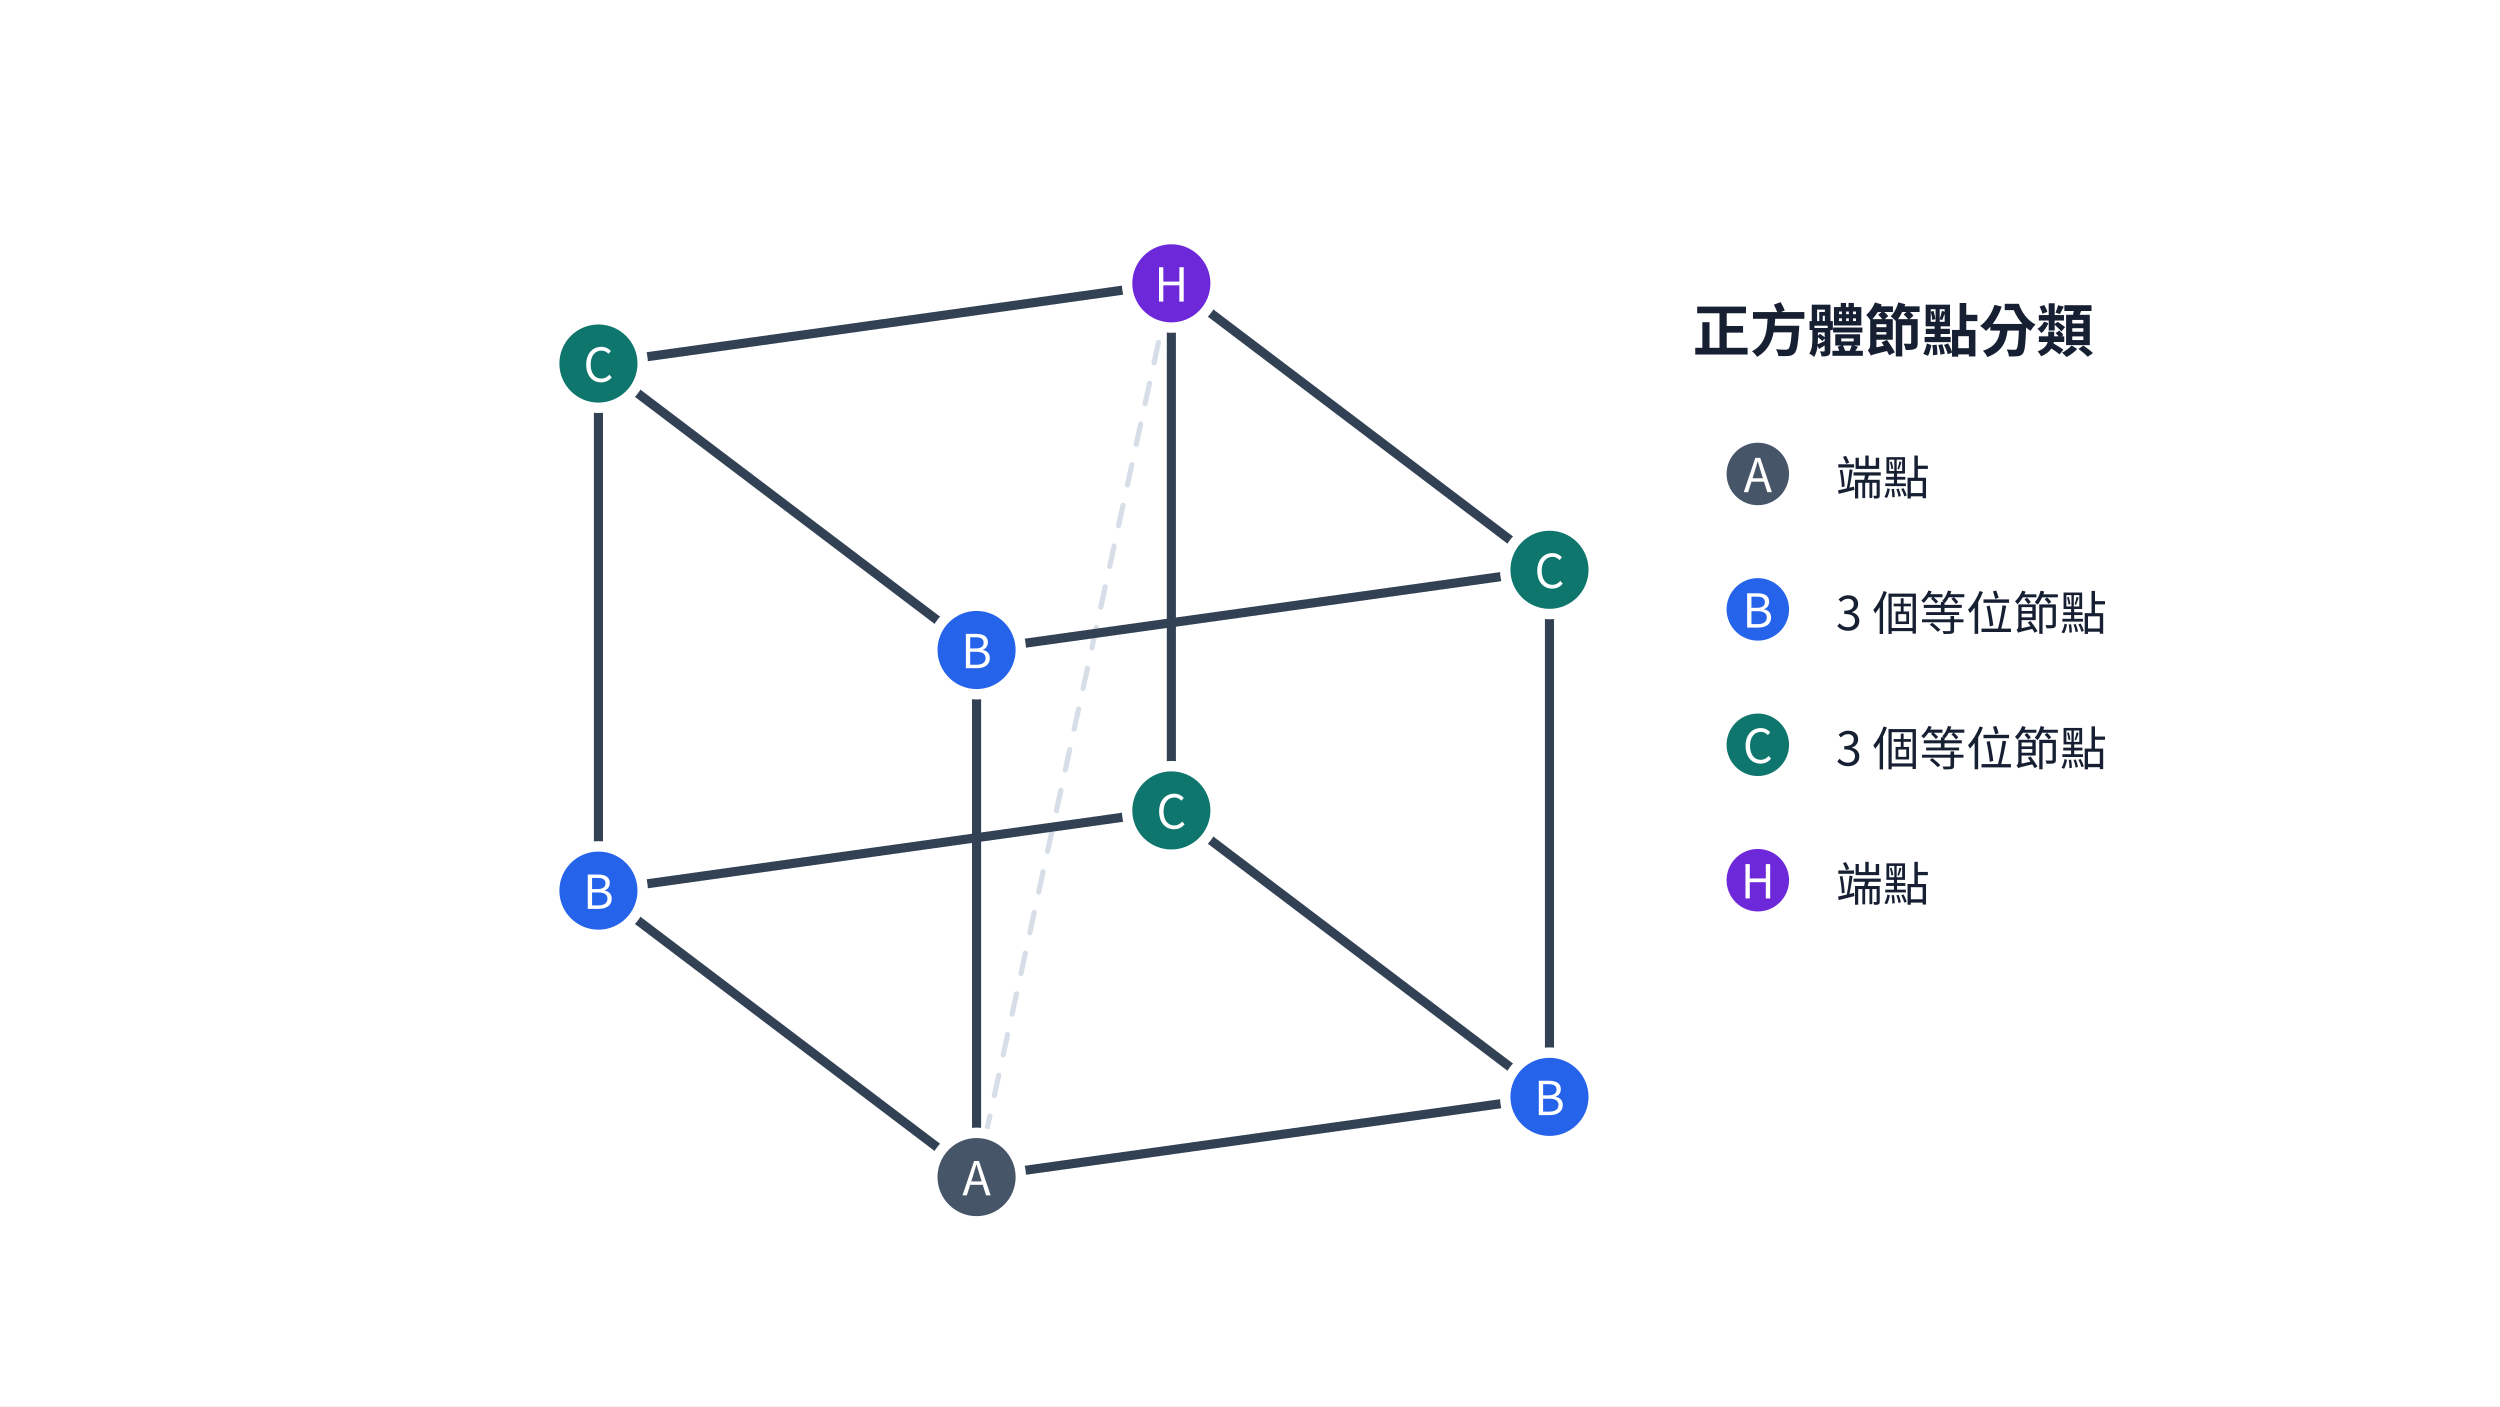
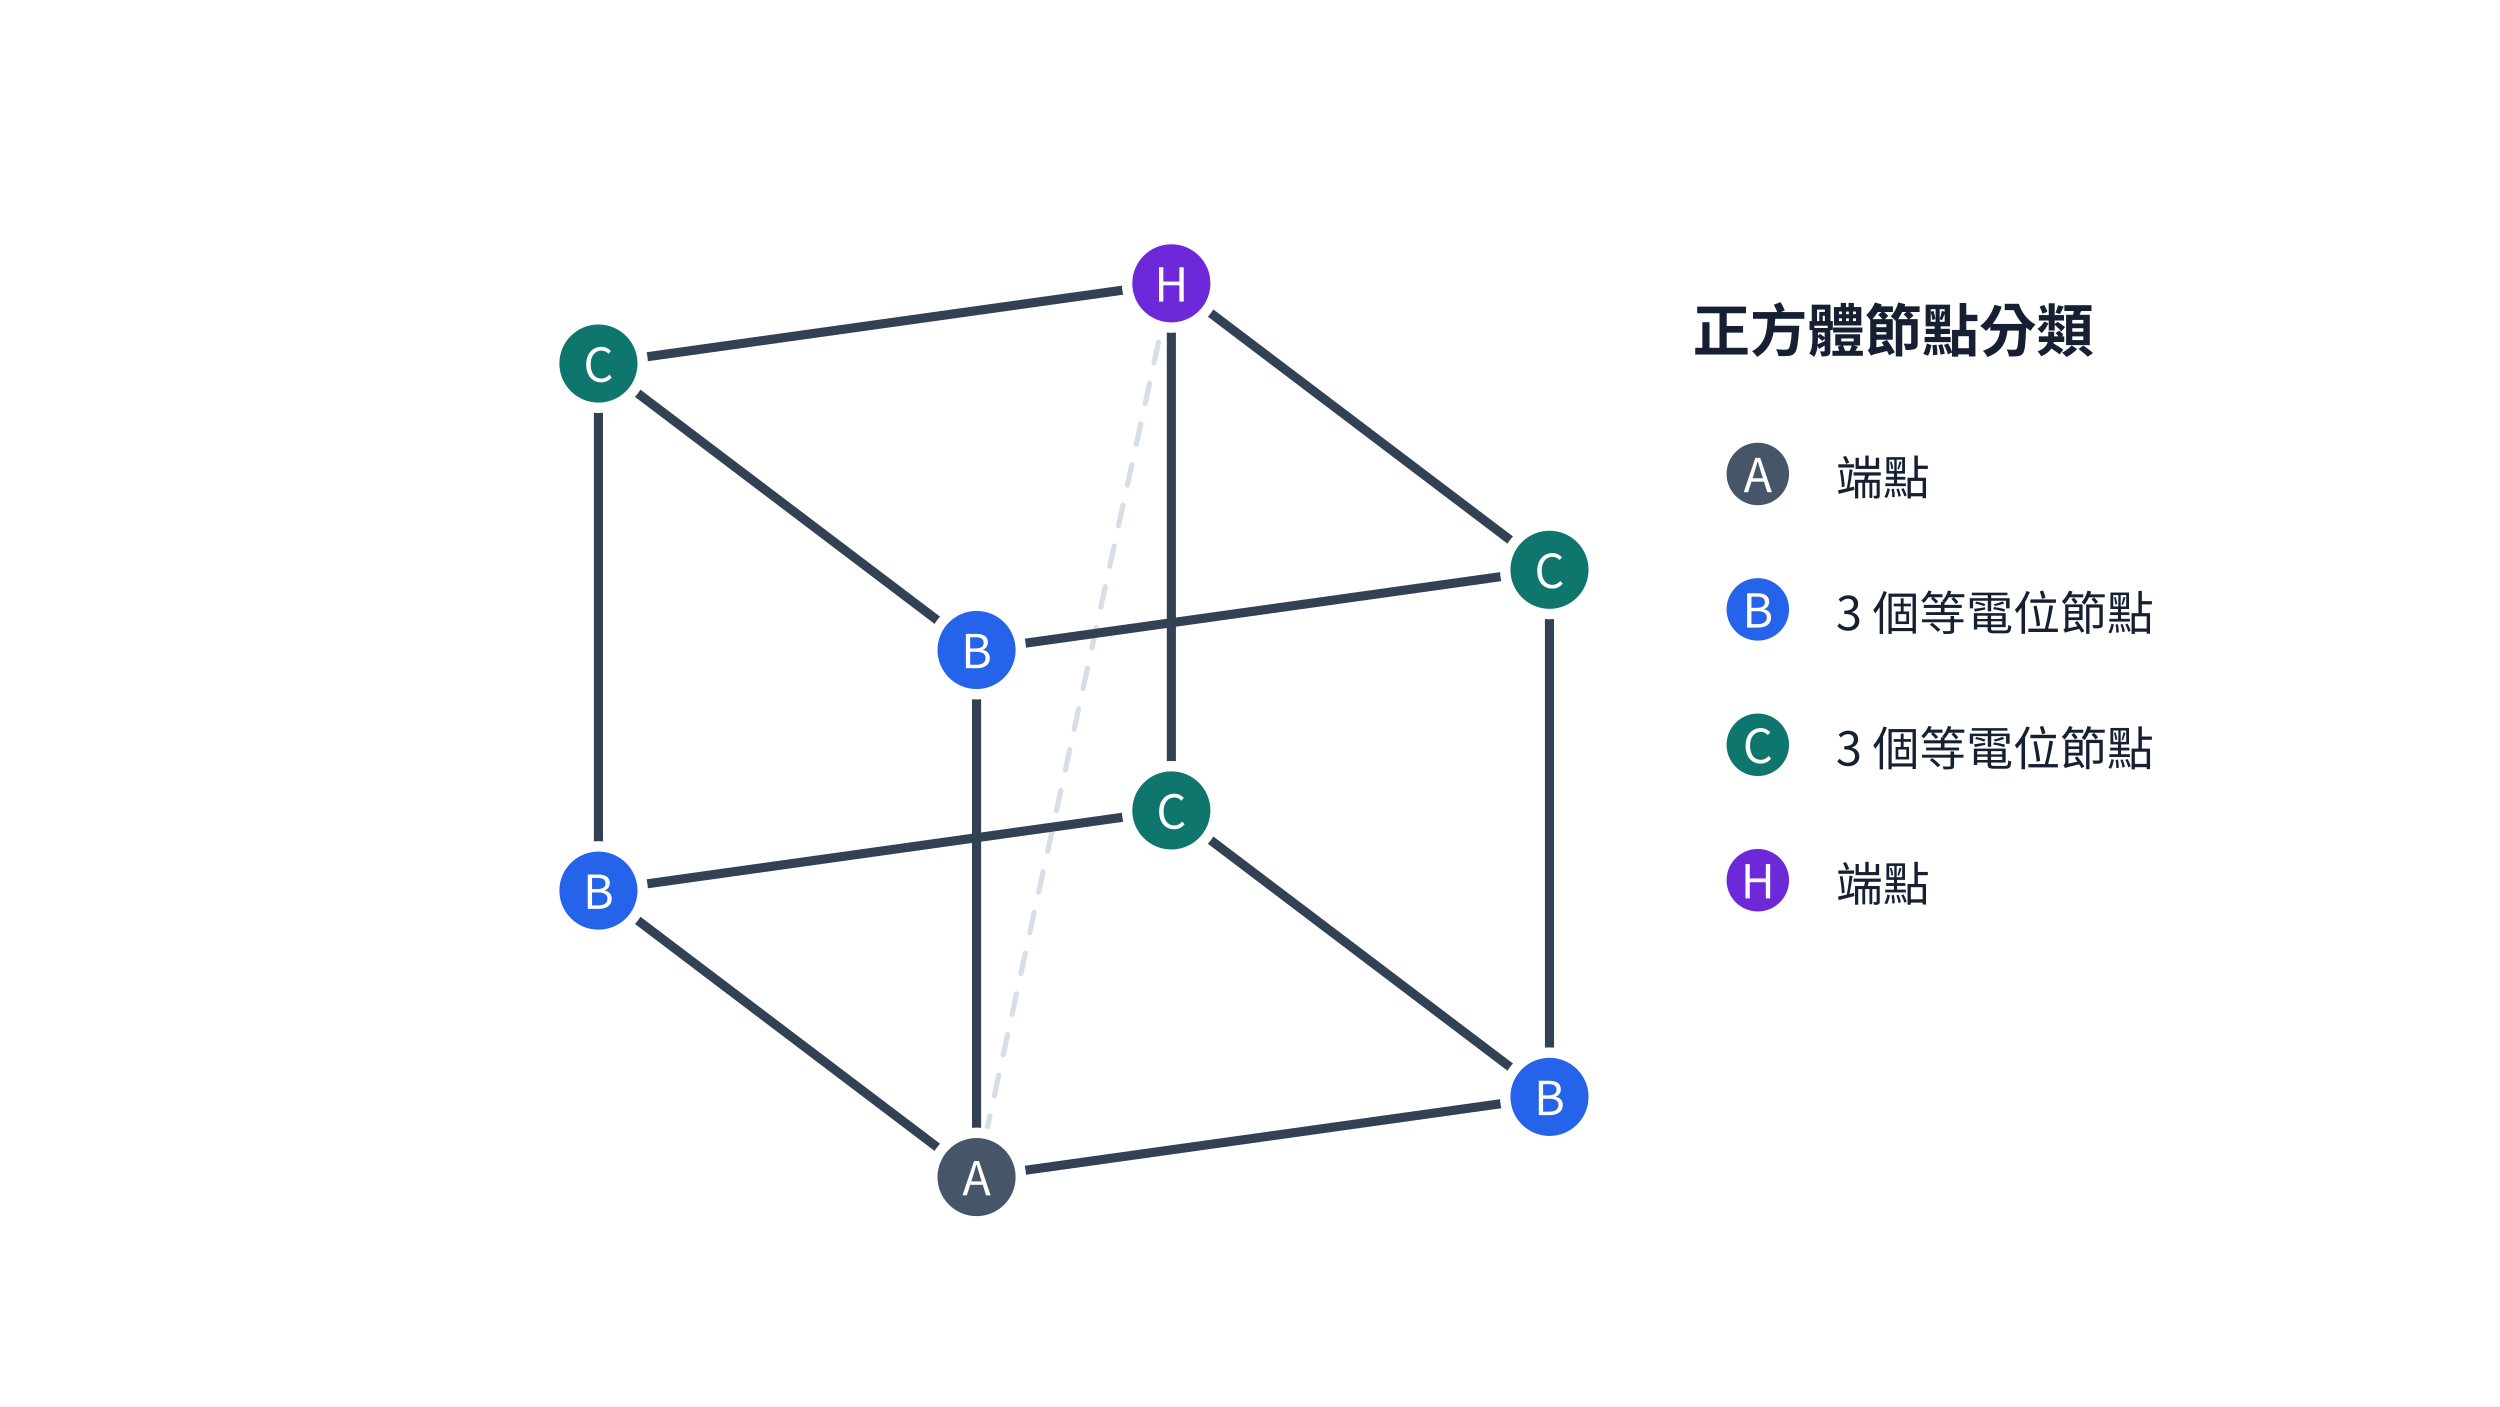
<svg xmlns="http://www.w3.org/2000/svg" width="960" height="540" viewBox="0 0 960 540" role="img" aria-labelledby="title">
  <defs>
    <marker id="arrow" viewBox="0 0 10 10" refX="8.5" refY="5" markerWidth="7" markerHeight="7" orient="auto-start-reverse">
      <path d="M 0 0 L 10 5 L 0 10 z" fill="#2563eb" />
    </marker>
    <marker id="arrow2" viewBox="0 0 10 10" refX="8.5" refY="5" markerWidth="7" markerHeight="7" orient="auto-start-reverse">
      <path d="M 0 0 L 10 5 L 0 10 z" fill="#d97706" />
    </marker>
    <marker id="arrow-edge" viewBox="0 0 10 10" refX="8.5" refY="5" markerWidth="7" markerHeight="7" orient="auto-start-reverse">
      <path d="M 0 0 L 10 5 L 0 10 z" fill="#334155" />
    </marker>
    <marker id="arrow-warn" viewBox="0 0 10 10" refX="8.5" refY="5" markerWidth="7" markerHeight="7" orient="auto-start-reverse">
      <path d="M 0 0 L 10 5 L 0 10 z" fill="#b42318" />
    </marker>
  </defs>
  <style>
    text {
      font-family: "Noto Sans TC", "Noto Sans CJK TC", -apple-system, BlinkMacSystemFont, "Segoe UI", sans-serif;
      fill: #172033;
    }
    .label { font-size: 22px; font-weight: 700; }
    .small { font-size: 18px; }
    .tiny { font-size: 15px; }
    .math { font-size: 24px; font-weight: 650; }
    .muted { fill: #64748b; }
    .edge { stroke: #334155; stroke-width: 4; stroke-linecap: round; stroke-linejoin: round; fill: none; }
    .thin { stroke: #d7dee8; stroke-width: 2; stroke-linecap: round; stroke-linejoin: round; fill: none; }
    .dash { stroke-dasharray: 8 8; }
    .panel { fill: #f8fafc; stroke: #d7dee8; stroke-width: 2; }
    .panel2 { fill: #eef2f7; stroke: #d7dee8; stroke-width: 2; }
  </style>
  <rect width="960" height="540" fill="#ffffff" />
  <g transform="translate(15,-8)">
    <line x1="360.0" y1="460.0" x2="434.8" y2="116.8" class="thin dash" />
    <line x1="360.0" y1="460.0" x2="580.0" y2="429.2" stroke="#334155" stroke-width="3.5" stroke-linecap="round" stroke-linejoin="round" />
    <line x1="360.0" y1="460.0" x2="214.8" y2="350.0" stroke="#334155" stroke-width="3.5" stroke-linecap="round" stroke-linejoin="round" />
    <line x1="360.0" y1="460.0" x2="360.0" y2="257.6" stroke="#334155" stroke-width="3.5" stroke-linecap="round" stroke-linejoin="round" />
    <line x1="360.0" y1="257.6" x2="580.0" y2="226.8" stroke="#334155" stroke-width="3.5" stroke-linecap="round" stroke-linejoin="round" />
    <line x1="360.0" y1="257.6" x2="214.8" y2="147.6" stroke="#334155" stroke-width="3.5" stroke-linecap="round" stroke-linejoin="round" />
    <line x1="214.8" y1="350.0" x2="434.8" y2="319.2" stroke="#334155" stroke-width="3.5" stroke-linecap="round" stroke-linejoin="round" />
    <line x1="214.8" y1="350.0" x2="214.8" y2="147.6" stroke="#334155" stroke-width="3.5" stroke-linecap="round" stroke-linejoin="round" />
    <line x1="214.8" y1="147.6" x2="434.8" y2="116.8" stroke="#334155" stroke-width="3.5" stroke-linecap="round" stroke-linejoin="round" />
    <line x1="580.0" y1="429.2" x2="434.8" y2="319.2" stroke="#334155" stroke-width="3.5" stroke-linecap="round" stroke-linejoin="round" />
    <line x1="580.0" y1="429.2" x2="580.0" y2="226.8" stroke="#334155" stroke-width="3.5" stroke-linecap="round" stroke-linejoin="round" />
    <line x1="580.0" y1="226.8" x2="434.8" y2="116.8" stroke="#334155" stroke-width="3.5" stroke-linecap="round" stroke-linejoin="round" />
    <line x1="434.8" y1="319.2" x2="434.8" y2="116.8" stroke="#334155" stroke-width="3.5" stroke-linecap="round" stroke-linejoin="round" />
    <g>
      <circle cx="214.8" cy="147.6" r="17" fill="#0f766e" stroke="#ffffff" stroke-width="4" />
      <text x="214.8" y="154.6" class="small" text-anchor="middle" style="fill:white">C</text>
    </g>
    <g>
      <circle cx="434.8" cy="116.8" r="17" fill="#6d28d9" stroke="#ffffff" stroke-width="4" />
      <text x="434.8" y="123.8" class="small" text-anchor="middle" style="fill:white">H</text>
    </g>
    <g>
      <circle cx="360.0" cy="257.6" r="17" fill="#2563eb" stroke="#ffffff" stroke-width="4" />
      <text x="360.0" y="264.6" class="small" text-anchor="middle" style="fill:white">B</text>
    </g>
    <g>
      <circle cx="580.0" cy="226.8" r="17" fill="#0f766e" stroke="#ffffff" stroke-width="4" />
      <text x="580.0" y="233.8" class="small" text-anchor="middle" style="fill:white">C</text>
    </g>
    <g>
      <circle cx="214.8" cy="350.0" r="17" fill="#2563eb" stroke="#ffffff" stroke-width="4" />
      <text x="214.8" y="357.0" class="small" text-anchor="middle" style="fill:white">B</text>
    </g>
    <g>
      <circle cx="434.8" cy="319.2" r="17" fill="#0f766e" stroke="#ffffff" stroke-width="4" />
      <text x="434.8" y="326.2" class="small" text-anchor="middle" style="fill:white">C</text>
    </g>
    <g>
      <circle cx="360.0" cy="460.0" r="17" fill="#475569" stroke="#ffffff" stroke-width="4" />
      <text x="360.0" y="467.0" class="small" text-anchor="middle" style="fill:white">A</text>
    </g>
    <g>
      <circle cx="580.0" cy="429.2" r="17" fill="#2563eb" stroke="#ffffff" stroke-width="4" />
      <text x="580.0" y="436.2" class="small" text-anchor="middle" style="fill:white">B</text>
    </g>
  </g>
  <text x="650.0" y="135.0" class="label" text-anchor="start">正方體節點分類</text>
  <g>
    <circle cx="675.0" cy="182.0" r="14" fill="#475569" stroke="#ffffff" stroke-width="4" />
    <text x="675.0" y="189.0" class="small" text-anchor="middle" style="fill:white">A</text>
  </g>
  <text x="705.0" y="190.0" class="small" text-anchor="start">端點</text>
  <g>
    <circle cx="675.0" cy="234.0" r="14" fill="#2563eb" stroke="#ffffff" stroke-width="4" />
    <text x="675.0" y="241.0" class="small" text-anchor="middle" style="fill:white">B</text>
  </g>
-   <text x="705.0" y="242.0" class="small" text-anchor="start">3 個等位節點</text>
+   <text x="705.0" y="242.0" class="small" text-anchor="start">3 個等電位節點</text>
  <g>
    <circle cx="675.0" cy="286.0" r="14" fill="#0f766e" stroke="#ffffff" stroke-width="4" />
    <text x="675.0" y="293.0" class="small" text-anchor="middle" style="fill:white">C</text>
  </g>
-   <text x="705.0" y="294.0" class="small" text-anchor="start">3 個等位節點</text>
+   <text x="705.0" y="294.0" class="small" text-anchor="start">3 個等電位節點</text>
  <g>
    <circle cx="675.0" cy="338.0" r="14" fill="#6d28d9" stroke="#ffffff" stroke-width="4" />
    <text x="675.0" y="345.0" class="small" text-anchor="middle" style="fill:white">H</text>
  </g>
  <text x="705.0" y="346.0" class="small" text-anchor="start">端點</text>
</svg>
